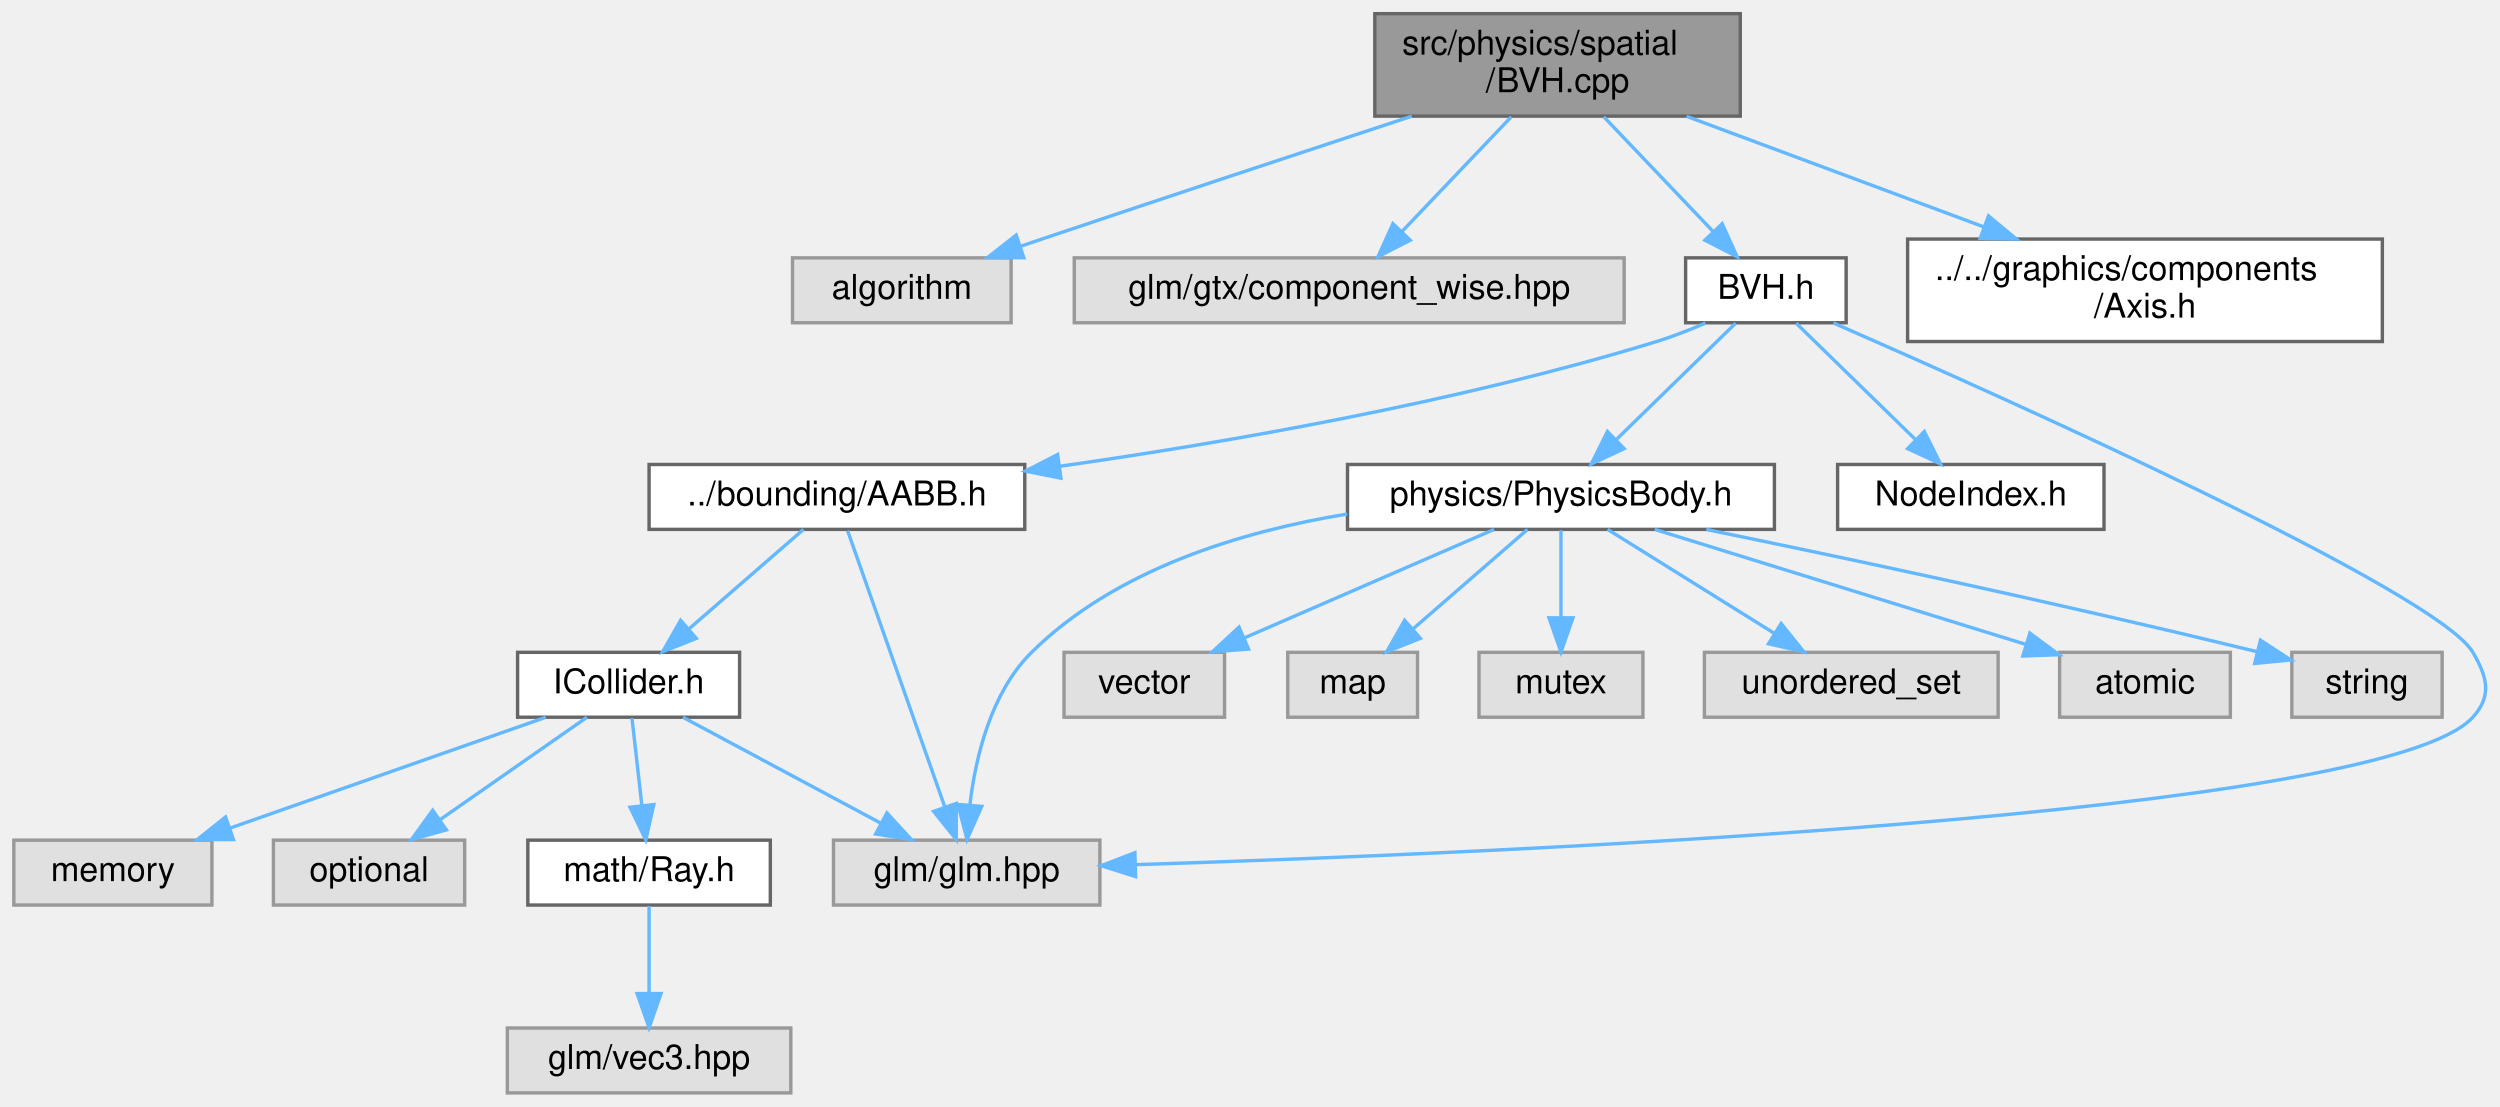
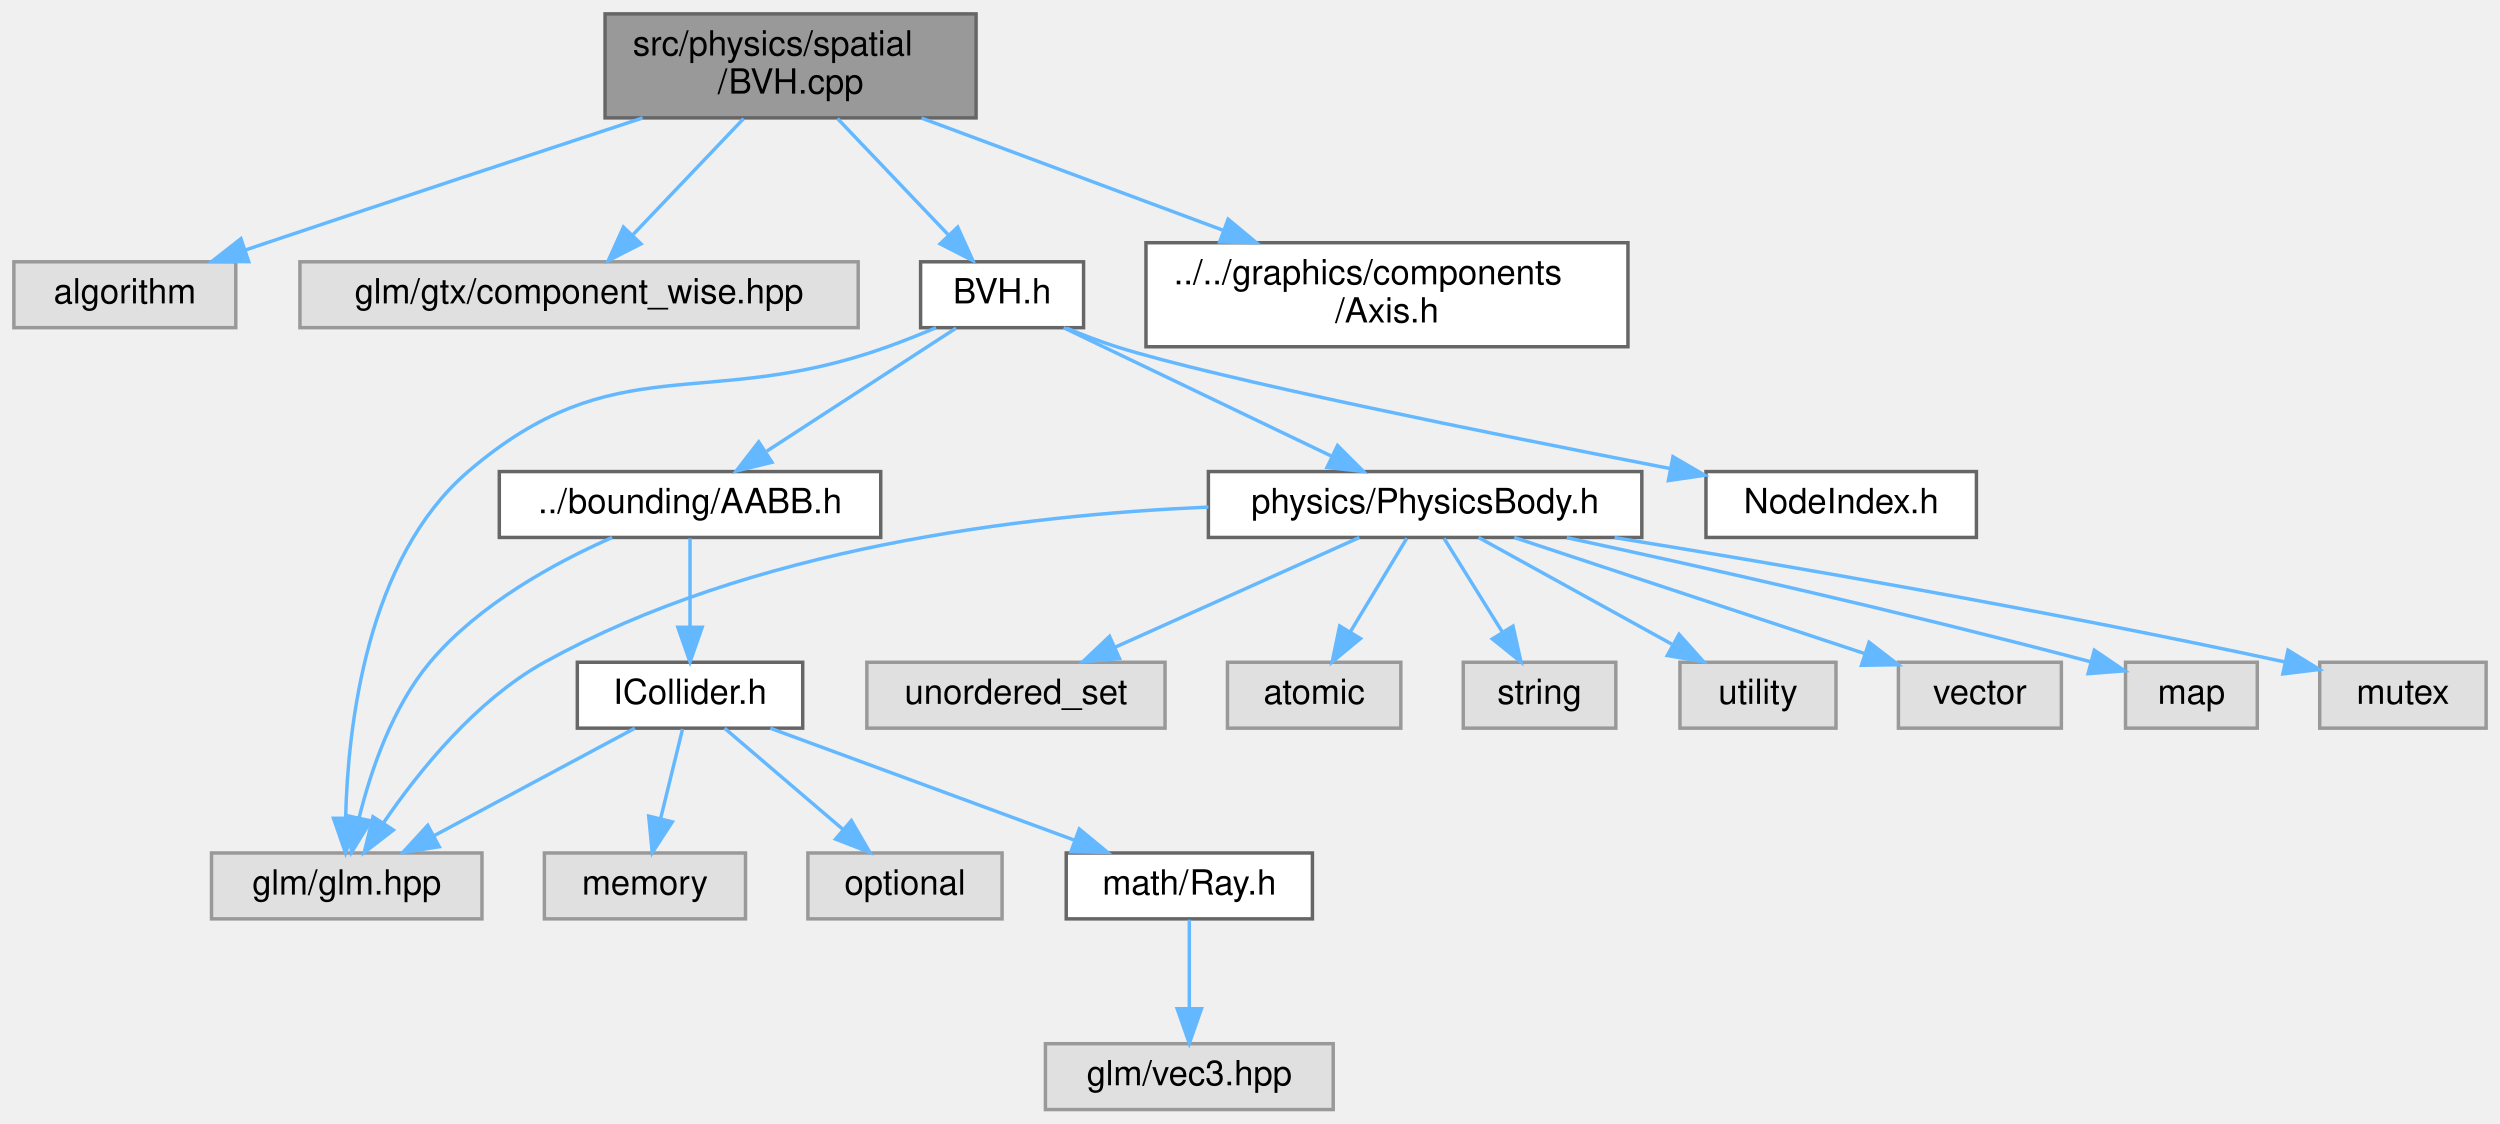
- <svg xmlns="http://www.w3.org/2000/svg" xmlns:xlink="http://www.w3.org/1999/xlink" width="732pt" height="324pt" viewBox="0.00 0.00 731.90 324.00">
+ <svg xmlns="http://www.w3.org/2000/svg" xmlns:xlink="http://www.w3.org/1999/xlink" width="721pt" height="324pt" viewBox="0.00 0.00 721.00 324.00">
  <g id="graph0" class="graph" transform="scale(1 1) rotate(0) translate(4 320)">
    <g id="Node000001" class="node">
      <g id="a_Node000001">
        <a xlink:title=" ">
-           <polygon fill="#999999" stroke="#666666" points="505.5,-316 398.5,-316 398.5,-286 505.5,-286 505.5,-316" />
-           <text text-anchor="start" x="406.5" y="-304" font-family="Helvetica,sans-Serif" font-size="10.00">src/physics/spatial</text>
-           <text text-anchor="middle" x="452" y="-293" font-family="Helvetica,sans-Serif" font-size="10.00">/BVH.cpp</text>
+           <polygon fill="#999999" stroke="#666666" points="277.5,-316 170.5,-316 170.5,-286 277.5,-286 277.5,-316" />
+           <text text-anchor="start" x="178.5" y="-304" font-family="Helvetica,sans-Serif" font-size="10.00">src/physics/spatial</text>
+           <text text-anchor="middle" x="224" y="-293" font-family="Helvetica,sans-Serif" font-size="10.00">/BVH.cpp</text>
        </a>
      </g>
    </g>
    <g id="Node000002" class="node">
      <g id="a_Node000002">
        <a xlink:title=" ">
-           <polygon fill="#e0e0e0" stroke="#999999" points="292,-244.5 228,-244.5 228,-225.5 292,-225.5 292,-244.5" />
-           <text text-anchor="middle" x="260" y="-232.5" font-family="Helvetica,sans-Serif" font-size="10.00">algorithm</text>
+           <polygon fill="#e0e0e0" stroke="#999999" points="64,-244.5 0,-244.5 0,-225.5 64,-225.5 64,-244.5" />
+           <text text-anchor="middle" x="32" y="-232.5" font-family="Helvetica,sans-Serif" font-size="10.00">algorithm</text>
        </a>
      </g>
    </g>
    <g id="edge1_Node000001_Node000002" class="edge">
      <g id="a_edge1_Node000001_Node000002">
        <a xlink:title=" ">
-           <path fill="none" stroke="#63b8ff" d="M409.33,-285.99C379.07,-276.02 337.51,-262.28 301,-250 298.91,-249.3 296.77,-248.57 294.61,-247.84" />
-           <polygon fill="#63b8ff" stroke="#63b8ff" points="295.73,-244.53 285.14,-244.63 293.48,-251.16 295.73,-244.53" />
+           <path fill="none" stroke="#63b8ff" d="M181.33,-285.99C151.07,-276.02 109.51,-262.28 73,-250 70.91,-249.3 68.77,-248.57 66.61,-247.84" />
+           <polygon fill="#63b8ff" stroke="#63b8ff" points="67.73,-244.53 57.14,-244.63 65.48,-251.16 67.73,-244.53" />
        </a>
      </g>
    </g>
    <g id="Node000003" class="node">
      <g id="a_Node000003">
        <a xlink:title=" ">
-           <polygon fill="#e0e0e0" stroke="#999999" points="471.5,-244.5 310.5,-244.5 310.5,-225.5 471.5,-225.5 471.5,-244.5" />
-           <text text-anchor="middle" x="391" y="-232.5" font-family="Helvetica,sans-Serif" font-size="10.00">glm/gtx/component_wise.hpp</text>
+           <polygon fill="#e0e0e0" stroke="#999999" points="243.5,-244.5 82.5,-244.5 82.5,-225.5 243.5,-225.5 243.5,-244.5" />
+           <text text-anchor="middle" x="163" y="-232.5" font-family="Helvetica,sans-Serif" font-size="10.00">glm/gtx/component_wise.hpp</text>
        </a>
      </g>
    </g>
    <g id="edge2_Node000001_Node000003" class="edge">
      <g id="a_edge2_Node000001_Node000003">
        <a xlink:title=" ">
-           <path fill="none" stroke="#63b8ff" d="M438.46,-285.8C428.95,-275.82 416.22,-262.46 406.33,-252.09" />
-           <polygon fill="#63b8ff" stroke="#63b8ff" points="408.86,-249.67 399.43,-244.84 403.8,-254.5 408.86,-249.67" />
+           <path fill="none" stroke="#63b8ff" d="M210.46,-285.8C200.95,-275.82 188.22,-262.46 178.33,-252.09" />
+           <polygon fill="#63b8ff" stroke="#63b8ff" points="180.86,-249.67 171.43,-244.84 175.8,-254.5 180.86,-249.67" />
        </a>
      </g>
    </g>
    <g id="Node000004" class="node">
      <g id="a_Node000004">
        <a xlink:href="BVH_8h.html" target="_top" xlink:title=" ">
-           <polygon fill="white" stroke="#666666" points="536.5,-244.5 489.5,-244.5 489.5,-225.5 536.5,-225.5 536.5,-244.5" />
-           <text text-anchor="middle" x="513" y="-232.5" font-family="Helvetica,sans-Serif" font-size="10.00">BVH.h</text>
+           <polygon fill="white" stroke="#666666" points="308.5,-244.5 261.5,-244.5 261.5,-225.5 308.5,-225.5 308.5,-244.5" />
+           <text text-anchor="middle" x="285" y="-232.5" font-family="Helvetica,sans-Serif" font-size="10.00">BVH.h</text>
        </a>
      </g>
    </g>
    <g id="edge3_Node000001_Node000004" class="edge">
      <g id="a_edge3_Node000001_Node000004">
        <a xlink:title=" ">
-           <path fill="none" stroke="#63b8ff" d="M465.54,-285.8C475.05,-275.82 487.78,-262.46 497.67,-252.09" />
-           <polygon fill="#63b8ff" stroke="#63b8ff" points="500.2,-254.5 504.57,-244.84 495.14,-249.67 500.2,-254.5" />
-         </a>
-       </g>
-     </g>
-     <g id="Node000020" class="node">
-       <g id="a_Node000020">
+           <path fill="none" stroke="#63b8ff" d="M237.54,-285.8C247.05,-275.82 259.78,-262.46 269.67,-252.09" />
+           <polygon fill="#63b8ff" stroke="#63b8ff" points="272.2,-254.5 276.57,-244.84 267.14,-249.67 272.2,-254.5" />
+         </a>
+       </g>
+     </g>
+     <g id="Node000021" class="node">
+       <g id="a_Node000021">
        <a xlink:href="Axis_8h.html" target="_top" xlink:title=" ">
-           <polygon fill="white" stroke="#666666" points="693.5,-250 554.5,-250 554.5,-220 693.5,-220 693.5,-250" />
-           <text text-anchor="start" x="562.5" y="-238" font-family="Helvetica,sans-Serif" font-size="10.00">../../graphics/components</text>
-           <text text-anchor="middle" x="624" y="-227" font-family="Helvetica,sans-Serif" font-size="10.00">/Axis.h</text>
-         </a>
-       </g>
-     </g>
-     <g id="edge22_Node000001_Node000020" class="edge">
-       <g id="a_edge22_Node000001_Node000020">
-         <a xlink:title=" ">
-           <path fill="none" stroke="#63b8ff" d="M489.75,-285.95C515.4,-276.41 549.52,-263.71 576.95,-253.51" />
-           <polygon fill="#63b8ff" stroke="#63b8ff" points="578.19,-256.78 586.34,-250.01 575.75,-250.22 578.19,-256.78" />
+           <polygon fill="white" stroke="#666666" points="465.5,-250 326.5,-250 326.5,-220 465.5,-220 465.5,-250" />
+           <text text-anchor="start" x="334.5" y="-238" font-family="Helvetica,sans-Serif" font-size="10.00">../../graphics/components</text>
+           <text text-anchor="middle" x="396" y="-227" font-family="Helvetica,sans-Serif" font-size="10.00">/Axis.h</text>
+         </a>
+       </g>
+     </g>
+     <g id="edge23_Node000001_Node000021" class="edge">
+       <g id="a_edge23_Node000001_Node000021">
+         <a xlink:title=" ">
+           <path fill="none" stroke="#63b8ff" d="M261.75,-285.95C287.4,-276.41 321.52,-263.71 348.95,-253.51" />
+           <polygon fill="#63b8ff" stroke="#63b8ff" points="350.19,-256.78 358.34,-250.01 347.75,-250.22 350.19,-256.78" />
        </a>
      </g>
    </g>
    <g id="Node000005" class="node">
      <g id="a_Node000005">
        <a xlink:title=" ">
-           <polygon fill="#e0e0e0" stroke="#999999" points="318,-74 240,-74 240,-55 318,-55 318,-74" />
-           <text text-anchor="middle" x="279" y="-62" font-family="Helvetica,sans-Serif" font-size="10.00">glm/glm.hpp</text>
+           <polygon fill="#e0e0e0" stroke="#999999" points="135,-74 57,-74 57,-55 135,-55 135,-74" />
+           <text text-anchor="middle" x="96" y="-62" font-family="Helvetica,sans-Serif" font-size="10.00">glm/glm.hpp</text>
        </a>
      </g>
    </g>
    <g id="edge4_Node000004_Node000005" class="edge">
      <g id="a_edge4_Node000004_Node000005">
        <a xlink:title=" ">
-           <path fill="none" stroke="#63b8ff" d="M532.76,-225.44C582.47,-203.7 709.5,-146.84 720,-129 724.28,-121.72 725.66,-116.26 720,-110 694.13,-81.38 438.19,-70.29 328.5,-66.83" />
-           <polygon fill="#63b8ff" stroke="#63b8ff" points="328.45,-63.33 318.35,-66.52 328.24,-70.33 328.45,-63.33" />
+           <path fill="none" stroke="#63b8ff" d="M265.95,-225.49C261.42,-223.58 256.57,-221.64 252,-220 199.2,-201.01 173.58,-220.54 131,-184 101.79,-158.93 96.33,-110.78 95.68,-84.23" />
+           <polygon fill="#63b8ff" stroke="#63b8ff" points="99.18,-83.99 95.65,-74 92.18,-84.01 99.18,-83.99" />
        </a>
      </g>
    </g>
    <g id="Node000006" class="node">
      <g id="a_Node000006">
        <a xlink:href="AABB_8h.html" target="_top" xlink:title=" ">
-           <polygon fill="white" stroke="#666666" points="296,-184 186,-184 186,-165 296,-165 296,-184" />
-           <text text-anchor="middle" x="241" y="-172" font-family="Helvetica,sans-Serif" font-size="10.00">../bounding/AABB.h</text>
+           <polygon fill="white" stroke="#666666" points="250,-184 140,-184 140,-165 250,-165 250,-184" />
+           <text text-anchor="middle" x="195" y="-172" font-family="Helvetica,sans-Serif" font-size="10.00">../bounding/AABB.h</text>
        </a>
      </g>
    </g>
    <g id="edge5_Node000004_Node000006" class="edge">
      <g id="a_edge5_Node000004_Node000006">
        <a xlink:title=" ">
-           <path fill="none" stroke="#63b8ff" d="M495.33,-225.41C490.74,-223.42 485.75,-221.46 481,-220 423.13,-202.23 355.12,-190.44 306.31,-183.48" />
-           <polygon fill="#63b8ff" stroke="#63b8ff" points="306.58,-179.99 296.19,-182.07 305.61,-186.92 306.58,-179.99" />
+           <path fill="none" stroke="#63b8ff" d="M271.72,-225.37C257.36,-216.04 234.24,-201.01 217.13,-189.88" />
+           <polygon fill="#63b8ff" stroke="#63b8ff" points="218.63,-186.68 208.33,-184.17 214.81,-192.55 218.63,-186.68" />
        </a>
      </g>
    </g>
    <g id="Node000012" class="node">
      <g id="a_Node000012">
        <a xlink:href="NodeIndex_8h.html" target="_top" xlink:title=" ">
-           <polygon fill="white" stroke="#666666" points="612,-184 534,-184 534,-165 612,-165 612,-184" />
-           <text text-anchor="middle" x="573" y="-172" font-family="Helvetica,sans-Serif" font-size="10.00">NodeIndex.h</text>
+           <polygon fill="white" stroke="#666666" points="566,-184 488,-184 488,-165 566,-165 566,-184" />
+           <text text-anchor="middle" x="527" y="-172" font-family="Helvetica,sans-Serif" font-size="10.00">NodeIndex.h</text>
        </a>
      </g>
    </g>
    <g id="edge13_Node000004_Node000012" class="edge">
      <g id="a_edge13_Node000004_Node000012">
        <a xlink:title=" ">
-           <path fill="none" stroke="#63b8ff" d="M521.85,-225.37C530.98,-216.47 545.42,-202.39 556.64,-191.45" />
-           <polygon fill="#63b8ff" stroke="#63b8ff" points="559.39,-193.65 564.11,-184.17 554.51,-188.64 559.39,-193.65" />
+           <path fill="none" stroke="#63b8ff" d="M303.61,-225.37C308.25,-223.43 313.25,-221.5 318,-220 347.19,-210.79 425.57,-194.97 477.61,-184.88" />
+           <polygon fill="#63b8ff" stroke="#63b8ff" points="478.49,-188.28 487.65,-182.94 477.17,-181.4 478.49,-188.28" />
        </a>
      </g>
    </g>
    <g id="Node000013" class="node">
      <g id="a_Node000013">
        <a xlink:href="PhysicsBody_8h.html" target="_top" xlink:title=" ">
-           <polygon fill="white" stroke="#666666" points="515.5,-184 390.5,-184 390.5,-165 515.5,-165 515.5,-184" />
-           <text text-anchor="middle" x="453" y="-172" font-family="Helvetica,sans-Serif" font-size="10.00">physics/PhysicsBody.h</text>
+           <polygon fill="white" stroke="#666666" points="469.5,-184 344.5,-184 344.5,-165 469.5,-165 469.5,-184" />
+           <text text-anchor="middle" x="407" y="-172" font-family="Helvetica,sans-Serif" font-size="10.00">physics/PhysicsBody.h</text>
        </a>
      </g>
    </g>
    <g id="edge14_Node000004_Node000013" class="edge">
      <g id="a_edge14_Node000004_Node000013">
        <a xlink:title=" ">
-           <path fill="none" stroke="#63b8ff" d="M504.15,-225.37C495.02,-216.47 480.58,-202.39 469.36,-191.45" />
-           <polygon fill="#63b8ff" stroke="#63b8ff" points="471.49,-188.64 461.89,-184.17 466.61,-193.65 471.49,-188.64" />
+           <path fill="none" stroke="#63b8ff" d="M302.74,-225.49C323.07,-215.75 356.61,-199.66 380.14,-188.38" />
+           <polygon fill="#63b8ff" stroke="#63b8ff" points="381.74,-191.5 389.24,-184.02 378.71,-185.18 381.74,-191.5" />
        </a>
      </g>
    </g>
    <g id="edge6_Node000006_Node000005" class="edge">
      <g id="a_edge6_Node000006_Node000005">
        <a xlink:title=" ">
-           <path fill="none" stroke="#63b8ff" d="M244.11,-164.66C250.32,-147.01 264.37,-107.09 272.62,-83.64" />
-           <polygon fill="#63b8ff" stroke="#63b8ff" points="275.94,-84.75 275.95,-74.16 269.33,-82.43 275.94,-84.75" />
+           <path fill="none" stroke="#63b8ff" d="M172.54,-164.99C156,-157.69 134.02,-145.7 120,-129 109.23,-116.17 103.02,-98 99.62,-84.38" />
+           <polygon fill="#63b8ff" stroke="#63b8ff" points="102.96,-83.25 97.4,-74.23 96.12,-84.75 102.96,-83.25" />
        </a>
      </g>
    </g>
    <g id="Node000007" class="node">
      <g id="a_Node000007">
        <a xlink:href="ICollider_8h.html" target="_top" xlink:title="Abstract interface for collision detection shapes.">
-           <polygon fill="white" stroke="#666666" points="212.5,-129 147.5,-129 147.5,-110 212.5,-110 212.5,-129" />
-           <text text-anchor="middle" x="180" y="-117" font-family="Helvetica,sans-Serif" font-size="10.00">ICollider.h</text>
+           <polygon fill="white" stroke="#666666" points="227.5,-129 162.5,-129 162.5,-110 227.5,-110 227.5,-129" />
+           <text text-anchor="middle" x="195" y="-117" font-family="Helvetica,sans-Serif" font-size="10.00">ICollider.h</text>
        </a>
      </g>
    </g>
    <g id="edge7_Node000006_Node000007" class="edge">
      <g id="a_edge7_Node000006_Node000007">
        <a xlink:title=" ">
-           <path fill="none" stroke="#63b8ff" d="M231.2,-164.98C222.18,-157.15 208.59,-145.34 197.68,-135.86" />
-           <polygon fill="#63b8ff" stroke="#63b8ff" points="199.82,-133.09 189.98,-129.17 195.23,-138.37 199.82,-133.09" />
+           <path fill="none" stroke="#63b8ff" d="M195,-164.75C195,-157.8 195,-147.85 195,-139.13" />
+           <polygon fill="#63b8ff" stroke="#63b8ff" points="198.5,-139.09 195,-129.09 191.5,-139.09 198.5,-139.09" />
        </a>
      </g>
    </g>
    <g id="edge8_Node000007_Node000005" class="edge">
      <g id="a_edge8_Node000007_Node000005">
        <a xlink:title=" ">
-           <path fill="none" stroke="#63b8ff" d="M195.91,-109.98C211.55,-101.61 235.66,-88.7 253.88,-78.95" />
-           <polygon fill="#63b8ff" stroke="#63b8ff" points="255.64,-81.98 262.8,-74.17 252.34,-75.8 255.64,-81.98" />
+           <path fill="none" stroke="#63b8ff" d="M179.09,-109.98C163.45,-101.61 139.34,-88.7 121.12,-78.95" />
+           <polygon fill="#63b8ff" stroke="#63b8ff" points="122.66,-75.8 112.2,-74.17 119.36,-81.98 122.66,-75.8" />
        </a>
      </g>
    </g>
    <g id="Node000008" class="node">
      <g id="a_Node000008">
        <a xlink:title=" ">
-           <polygon fill="#e0e0e0" stroke="#999999" points="58,-74 0,-74 0,-55 58,-55 58,-74" />
-           <text text-anchor="middle" x="29" y="-62" font-family="Helvetica,sans-Serif" font-size="10.00">memory</text>
+           <polygon fill="#e0e0e0" stroke="#999999" points="211,-74 153,-74 153,-55 211,-55 211,-74" />
+           <text text-anchor="middle" x="182" y="-62" font-family="Helvetica,sans-Serif" font-size="10.00">memory</text>
        </a>
      </g>
    </g>
    <g id="edge9_Node000007_Node000008" class="edge">
      <g id="a_edge9_Node000007_Node000008">
        <a xlink:title=" ">
-           <path fill="none" stroke="#63b8ff" d="M155.74,-109.98C130.68,-101.19 91.37,-87.39 63.17,-77.49" />
-           <polygon fill="#63b8ff" stroke="#63b8ff" points="64.3,-74.18 53.7,-74.17 61.98,-80.78 64.3,-74.18" />
+           <path fill="none" stroke="#63b8ff" d="M192.85,-109.75C191.13,-102.72 188.65,-92.62 186.5,-83.84" />
+           <polygon fill="#63b8ff" stroke="#63b8ff" points="189.89,-82.97 184.11,-74.09 183.09,-84.63 189.89,-82.97" />
        </a>
      </g>
    </g>
    <g id="Node000009" class="node">
      <g id="a_Node000009">
        <a xlink:title=" ">
-           <polygon fill="#e0e0e0" stroke="#999999" points="132,-74 76,-74 76,-55 132,-55 132,-74" />
-           <text text-anchor="middle" x="104" y="-62" font-family="Helvetica,sans-Serif" font-size="10.00">optional</text>
+           <polygon fill="#e0e0e0" stroke="#999999" points="285,-74 229,-74 229,-55 285,-55 285,-74" />
+           <text text-anchor="middle" x="257" y="-62" font-family="Helvetica,sans-Serif" font-size="10.00">optional</text>
        </a>
      </g>
    </g>
    <g id="edge10_Node000007_Node000009" class="edge">
      <g id="a_edge10_Node000007_Node000009">
        <a xlink:title=" ">
-           <path fill="none" stroke="#63b8ff" d="M167.79,-109.98C156.22,-101.92 138.62,-89.65 124.84,-80.03" />
-           <polygon fill="#63b8ff" stroke="#63b8ff" points="126.64,-77.02 116.43,-74.17 122.63,-82.76 126.64,-77.02" />
+           <path fill="none" stroke="#63b8ff" d="M204.96,-109.98C214.13,-102.15 227.94,-90.34 239.03,-80.86" />
+           <polygon fill="#63b8ff" stroke="#63b8ff" points="241.53,-83.33 246.86,-74.17 236.98,-78.01 241.53,-83.33" />
        </a>
      </g>
    </g>
    <g id="Node000010" class="node">
      <g id="a_Node000010">
        <a xlink:href="Ray_8h.html" target="_top" xlink:title=" ">
-           <polygon fill="white" stroke="#666666" points="221.5,-74 150.5,-74 150.5,-55 221.5,-55 221.5,-74" />
-           <text text-anchor="middle" x="186" y="-62" font-family="Helvetica,sans-Serif" font-size="10.00">math/Ray.h</text>
+           <polygon fill="white" stroke="#666666" points="374.5,-74 303.5,-74 303.5,-55 374.5,-55 374.5,-74" />
+           <text text-anchor="middle" x="339" y="-62" font-family="Helvetica,sans-Serif" font-size="10.00">math/Ray.h</text>
        </a>
      </g>
    </g>
    <g id="edge11_Node000007_Node000010" class="edge">
      <g id="a_edge11_Node000007_Node000010">
        <a xlink:title=" ">
-           <path fill="none" stroke="#63b8ff" d="M180.99,-109.75C181.78,-102.8 182.9,-92.85 183.89,-84.13" />
-           <polygon fill="#63b8ff" stroke="#63b8ff" points="187.38,-84.42 185.03,-74.09 180.42,-83.63 187.38,-84.42" />
+           <path fill="none" stroke="#63b8ff" d="M218.14,-109.98C241.82,-101.27 278.87,-87.63 305.71,-77.75" />
+           <polygon fill="#63b8ff" stroke="#63b8ff" points="307.27,-80.91 315.44,-74.17 304.85,-74.34 307.27,-80.91" />
        </a>
      </g>
    </g>
    <g id="Node000011" class="node">
      <g id="a_Node000011">
        <a xlink:title=" ">
-           <polygon fill="#e0e0e0" stroke="#999999" points="227.5,-19 144.5,-19 144.5,0 227.5,0 227.5,-19" />
-           <text text-anchor="middle" x="186" y="-7" font-family="Helvetica,sans-Serif" font-size="10.00">glm/vec3.hpp</text>
+           <polygon fill="#e0e0e0" stroke="#999999" points="380.5,-19 297.5,-19 297.5,0 380.5,0 380.5,-19" />
+           <text text-anchor="middle" x="339" y="-7" font-family="Helvetica,sans-Serif" font-size="10.00">glm/vec3.hpp</text>
        </a>
      </g>
    </g>
    <g id="edge12_Node000010_Node000011" class="edge">
      <g id="a_edge12_Node000010_Node000011">
        <a xlink:title=" ">
-           <path fill="none" stroke="#63b8ff" d="M186,-54.75C186,-47.8 186,-37.85 186,-29.13" />
-           <polygon fill="#63b8ff" stroke="#63b8ff" points="189.5,-29.09 186,-19.09 182.5,-29.09 189.5,-29.09" />
-         </a>
-       </g>
-     </g>
-     <g id="edge17_Node000013_Node000005" class="edge">
-       <g id="a_edge17_Node000013_Node000005">
-         <a xlink:title=" ">
-           <path fill="none" stroke="#63b8ff" d="M390.4,-169.49C358.93,-164.34 322.39,-153.12 298,-129 286.12,-117.25 281.6,-98.41 279.92,-84.29" />
-           <polygon fill="#63b8ff" stroke="#63b8ff" points="283.4,-83.89 279.09,-74.21 276.42,-84.46 283.4,-83.89" />
+           <path fill="none" stroke="#63b8ff" d="M339,-54.75C339,-47.8 339,-37.85 339,-29.13" />
+           <polygon fill="#63b8ff" stroke="#63b8ff" points="342.5,-29.09 339,-19.09 335.5,-29.09 342.5,-29.09" />
+         </a>
+       </g>
+     </g>
+     <g id="edge18_Node000013_Node000005" class="edge">
+       <g id="a_edge18_Node000013_Node000005">
+         <a xlink:title=" ">
+           <path fill="none" stroke="#63b8ff" d="M344.5,-173.76C290.64,-171.47 212.41,-161.95 153,-129 133.23,-118.04 116.78,-97.59 106.71,-82.85" />
+           <polygon fill="#63b8ff" stroke="#63b8ff" points="109.44,-80.62 101.05,-74.15 103.57,-84.44 109.44,-80.62" />
        </a>
      </g>
    </g>
    <g id="Node000014" class="node">
      <g id="a_Node000014">
        <a xlink:title=" ">
-           <polygon fill="#e0e0e0" stroke="#999999" points="649,-129 599,-129 599,-110 649,-110 649,-129" />
-           <text text-anchor="middle" x="624" y="-117" font-family="Helvetica,sans-Serif" font-size="10.00">atomic</text>
+           <polygon fill="#e0e0e0" stroke="#999999" points="400,-129 350,-129 350,-110 400,-110 400,-129" />
+           <text text-anchor="middle" x="375" y="-117" font-family="Helvetica,sans-Serif" font-size="10.00">atomic</text>
        </a>
      </g>
    </g>
    <g id="edge15_Node000013_Node000014" class="edge">
      <g id="a_edge15_Node000013_Node000014">
        <a xlink:title=" ">
-           <path fill="none" stroke="#63b8ff" d="M480.47,-164.98C509.95,-155.85 556.85,-141.31 588.96,-131.36" />
-           <polygon fill="#63b8ff" stroke="#63b8ff" points="590.31,-134.61 598.82,-128.3 588.24,-127.92 590.31,-134.61" />
+           <path fill="none" stroke="#63b8ff" d="M401.72,-164.75C397.29,-157.42 390.84,-146.73 385.38,-137.7" />
+           <polygon fill="#63b8ff" stroke="#63b8ff" points="388.35,-135.84 380.19,-129.09 382.36,-139.46 388.35,-135.84" />
        </a>
      </g>
    </g>
    <g id="Node000015" class="node">
      <g id="a_Node000015">
        <a xlink:title=" ">
-           <polygon fill="#e0e0e0" stroke="#999999" points="711,-129 667,-129 667,-110 711,-110 711,-129" />
-           <text text-anchor="middle" x="689" y="-117" font-family="Helvetica,sans-Serif" font-size="10.00">string</text>
+           <polygon fill="#e0e0e0" stroke="#999999" points="462,-129 418,-129 418,-110 462,-110 462,-129" />
+           <text text-anchor="middle" x="440" y="-117" font-family="Helvetica,sans-Serif" font-size="10.00">string</text>
        </a>
      </g>
    </g>
    <g id="edge16_Node000013_Node000015" class="edge">
      <g id="a_edge16_Node000013_Node000015">
        <a xlink:title=" ">
-           <path fill="none" stroke="#63b8ff" d="M495.56,-164.96C535.01,-156.88 595.58,-144.1 656.85,-129.18" />
-           <polygon fill="#63b8ff" stroke="#63b8ff" points="657.81,-132.55 666.69,-126.77 656.14,-125.75 657.81,-132.55" />
+           <path fill="none" stroke="#63b8ff" d="M412.45,-164.75C417.01,-157.42 423.67,-146.73 429.29,-137.7" />
+           <polygon fill="#63b8ff" stroke="#63b8ff" points="432.34,-139.43 434.65,-129.09 426.4,-135.73 432.34,-139.43" />
        </a>
      </g>
    </g>
    <g id="Node000016" class="node">
      <g id="a_Node000016">
        <a xlink:title=" ">
-           <polygon fill="#e0e0e0" stroke="#999999" points="354.5,-129 307.5,-129 307.5,-110 354.5,-110 354.5,-129" />
-           <text text-anchor="middle" x="331" y="-117" font-family="Helvetica,sans-Serif" font-size="10.00">vector</text>
-         </a>
-       </g>
-     </g>
-     <g id="edge18_Node000013_Node000016" class="edge">
-       <g id="a_edge18_Node000013_Node000016">
-         <a xlink:title=" ">
-           <path fill="none" stroke="#63b8ff" d="M433.4,-164.98C413.68,-156.42 383.05,-143.11 360.42,-133.28" />
-           <polygon fill="#63b8ff" stroke="#63b8ff" points="361.52,-129.94 350.96,-129.17 358.74,-136.37 361.52,-129.94" />
+           <polygon fill="#e0e0e0" stroke="#999999" points="525.5,-129 480.5,-129 480.5,-110 525.5,-110 525.5,-129" />
+           <text text-anchor="middle" x="503" y="-117" font-family="Helvetica,sans-Serif" font-size="10.00">utility</text>
+         </a>
+       </g>
+     </g>
+     <g id="edge17_Node000013_Node000016" class="edge">
+       <g id="a_edge17_Node000013_Node000016">
+         <a xlink:title=" ">
+           <path fill="none" stroke="#63b8ff" d="M422.42,-164.98C437.45,-156.69 460.54,-143.94 478.16,-134.22" />
+           <polygon fill="#63b8ff" stroke="#63b8ff" points="480.23,-137.07 487.3,-129.17 476.85,-130.94 480.23,-137.07" />
        </a>
      </g>
    </g>
    <g id="Node000017" class="node">
      <g id="a_Node000017">
        <a xlink:title=" ">
-           <polygon fill="#e0e0e0" stroke="#999999" points="411,-129 373,-129 373,-110 411,-110 411,-129" />
-           <text text-anchor="middle" x="392" y="-117" font-family="Helvetica,sans-Serif" font-size="10.00">map</text>
+           <polygon fill="#e0e0e0" stroke="#999999" points="590.5,-129 543.5,-129 543.5,-110 590.5,-110 590.5,-129" />
+           <text text-anchor="middle" x="567" y="-117" font-family="Helvetica,sans-Serif" font-size="10.00">vector</text>
        </a>
      </g>
    </g>
    <g id="edge19_Node000013_Node000017" class="edge">
      <g id="a_edge19_Node000013_Node000017">
        <a xlink:title=" ">
-           <path fill="none" stroke="#63b8ff" d="M443.2,-164.98C434.18,-157.15 420.59,-145.34 409.68,-135.86" />
-           <polygon fill="#63b8ff" stroke="#63b8ff" points="411.82,-133.09 401.98,-129.17 407.23,-138.37 411.82,-133.09" />
+           <path fill="none" stroke="#63b8ff" d="M432.71,-164.98C460.17,-155.89 503.79,-141.44 533.82,-131.49" />
+           <polygon fill="#63b8ff" stroke="#63b8ff" points="535.05,-134.77 543.44,-128.3 532.85,-128.13 535.05,-134.77" />
        </a>
      </g>
    </g>
    <g id="Node000018" class="node">
      <g id="a_Node000018">
        <a xlink:title=" ">
-           <polygon fill="#e0e0e0" stroke="#999999" points="477,-129 429,-129 429,-110 477,-110 477,-129" />
-           <text text-anchor="middle" x="453" y="-117" font-family="Helvetica,sans-Serif" font-size="10.00">mutex</text>
+           <polygon fill="#e0e0e0" stroke="#999999" points="647,-129 609,-129 609,-110 647,-110 647,-129" />
+           <text text-anchor="middle" x="628" y="-117" font-family="Helvetica,sans-Serif" font-size="10.00">map</text>
        </a>
      </g>
    </g>
    <g id="edge20_Node000013_Node000018" class="edge">
      <g id="a_edge20_Node000013_Node000018">
        <a xlink:title=" ">
-           <path fill="none" stroke="#63b8ff" d="M453,-164.75C453,-157.8 453,-147.85 453,-139.13" />
-           <polygon fill="#63b8ff" stroke="#63b8ff" points="456.5,-139.09 453,-129.09 449.5,-139.09 456.5,-139.09" />
+           <path fill="none" stroke="#63b8ff" d="M447.86,-164.92C484.92,-156.96 541.26,-144.38 598.78,-129.19" />
+           <polygon fill="#63b8ff" stroke="#63b8ff" points="600.01,-132.48 608.77,-126.53 598.21,-125.72 600.01,-132.48" />
        </a>
      </g>
    </g>
    <g id="Node000019" class="node">
      <g id="a_Node000019">
        <a xlink:title=" ">
-           <polygon fill="#e0e0e0" stroke="#999999" points="581,-129 495,-129 495,-110 581,-110 581,-129" />
-           <text text-anchor="middle" x="538" y="-117" font-family="Helvetica,sans-Serif" font-size="10.00">unordered_set</text>
+           <polygon fill="#e0e0e0" stroke="#999999" points="713,-129 665,-129 665,-110 713,-110 713,-129" />
+           <text text-anchor="middle" x="689" y="-117" font-family="Helvetica,sans-Serif" font-size="10.00">mutex</text>
        </a>
      </g>
    </g>
    <g id="edge21_Node000013_Node000019" class="edge">
      <g id="a_edge21_Node000013_Node000019">
        <a xlink:title=" ">
-           <path fill="none" stroke="#63b8ff" d="M466.66,-164.98C479.84,-156.77 500.03,-144.18 515.57,-134.49" />
-           <polygon fill="#63b8ff" stroke="#63b8ff" points="517.46,-137.43 524.09,-129.17 513.76,-131.49 517.46,-137.43" />
+           <path fill="none" stroke="#63b8ff" d="M461.64,-164.95C509.97,-157.11 582.61,-144.67 654.73,-129.14" />
+           <polygon fill="#63b8ff" stroke="#63b8ff" points="655.87,-132.48 664.9,-126.93 654.38,-125.64 655.87,-132.48" />
+         </a>
+       </g>
+     </g>
+     <g id="Node000020" class="node">
+       <g id="a_Node000020">
+         <a xlink:title=" ">
+           <polygon fill="#e0e0e0" stroke="#999999" points="332,-129 246,-129 246,-110 332,-110 332,-129" />
+           <text text-anchor="middle" x="289" y="-117" font-family="Helvetica,sans-Serif" font-size="10.00">unordered_set</text>
+         </a>
+       </g>
+     </g>
+     <g id="edge22_Node000013_Node000020" class="edge">
+       <g id="a_edge22_Node000013_Node000020">
+         <a xlink:title=" ">
+           <path fill="none" stroke="#63b8ff" d="M388.04,-164.98C368.97,-156.42 339.34,-143.11 317.45,-133.28" />
+           <polygon fill="#63b8ff" stroke="#63b8ff" points="318.86,-130.07 308.3,-129.17 315.99,-136.46 318.86,-130.07" />
        </a>
      </g>
    </g>
  </g>
</svg>
